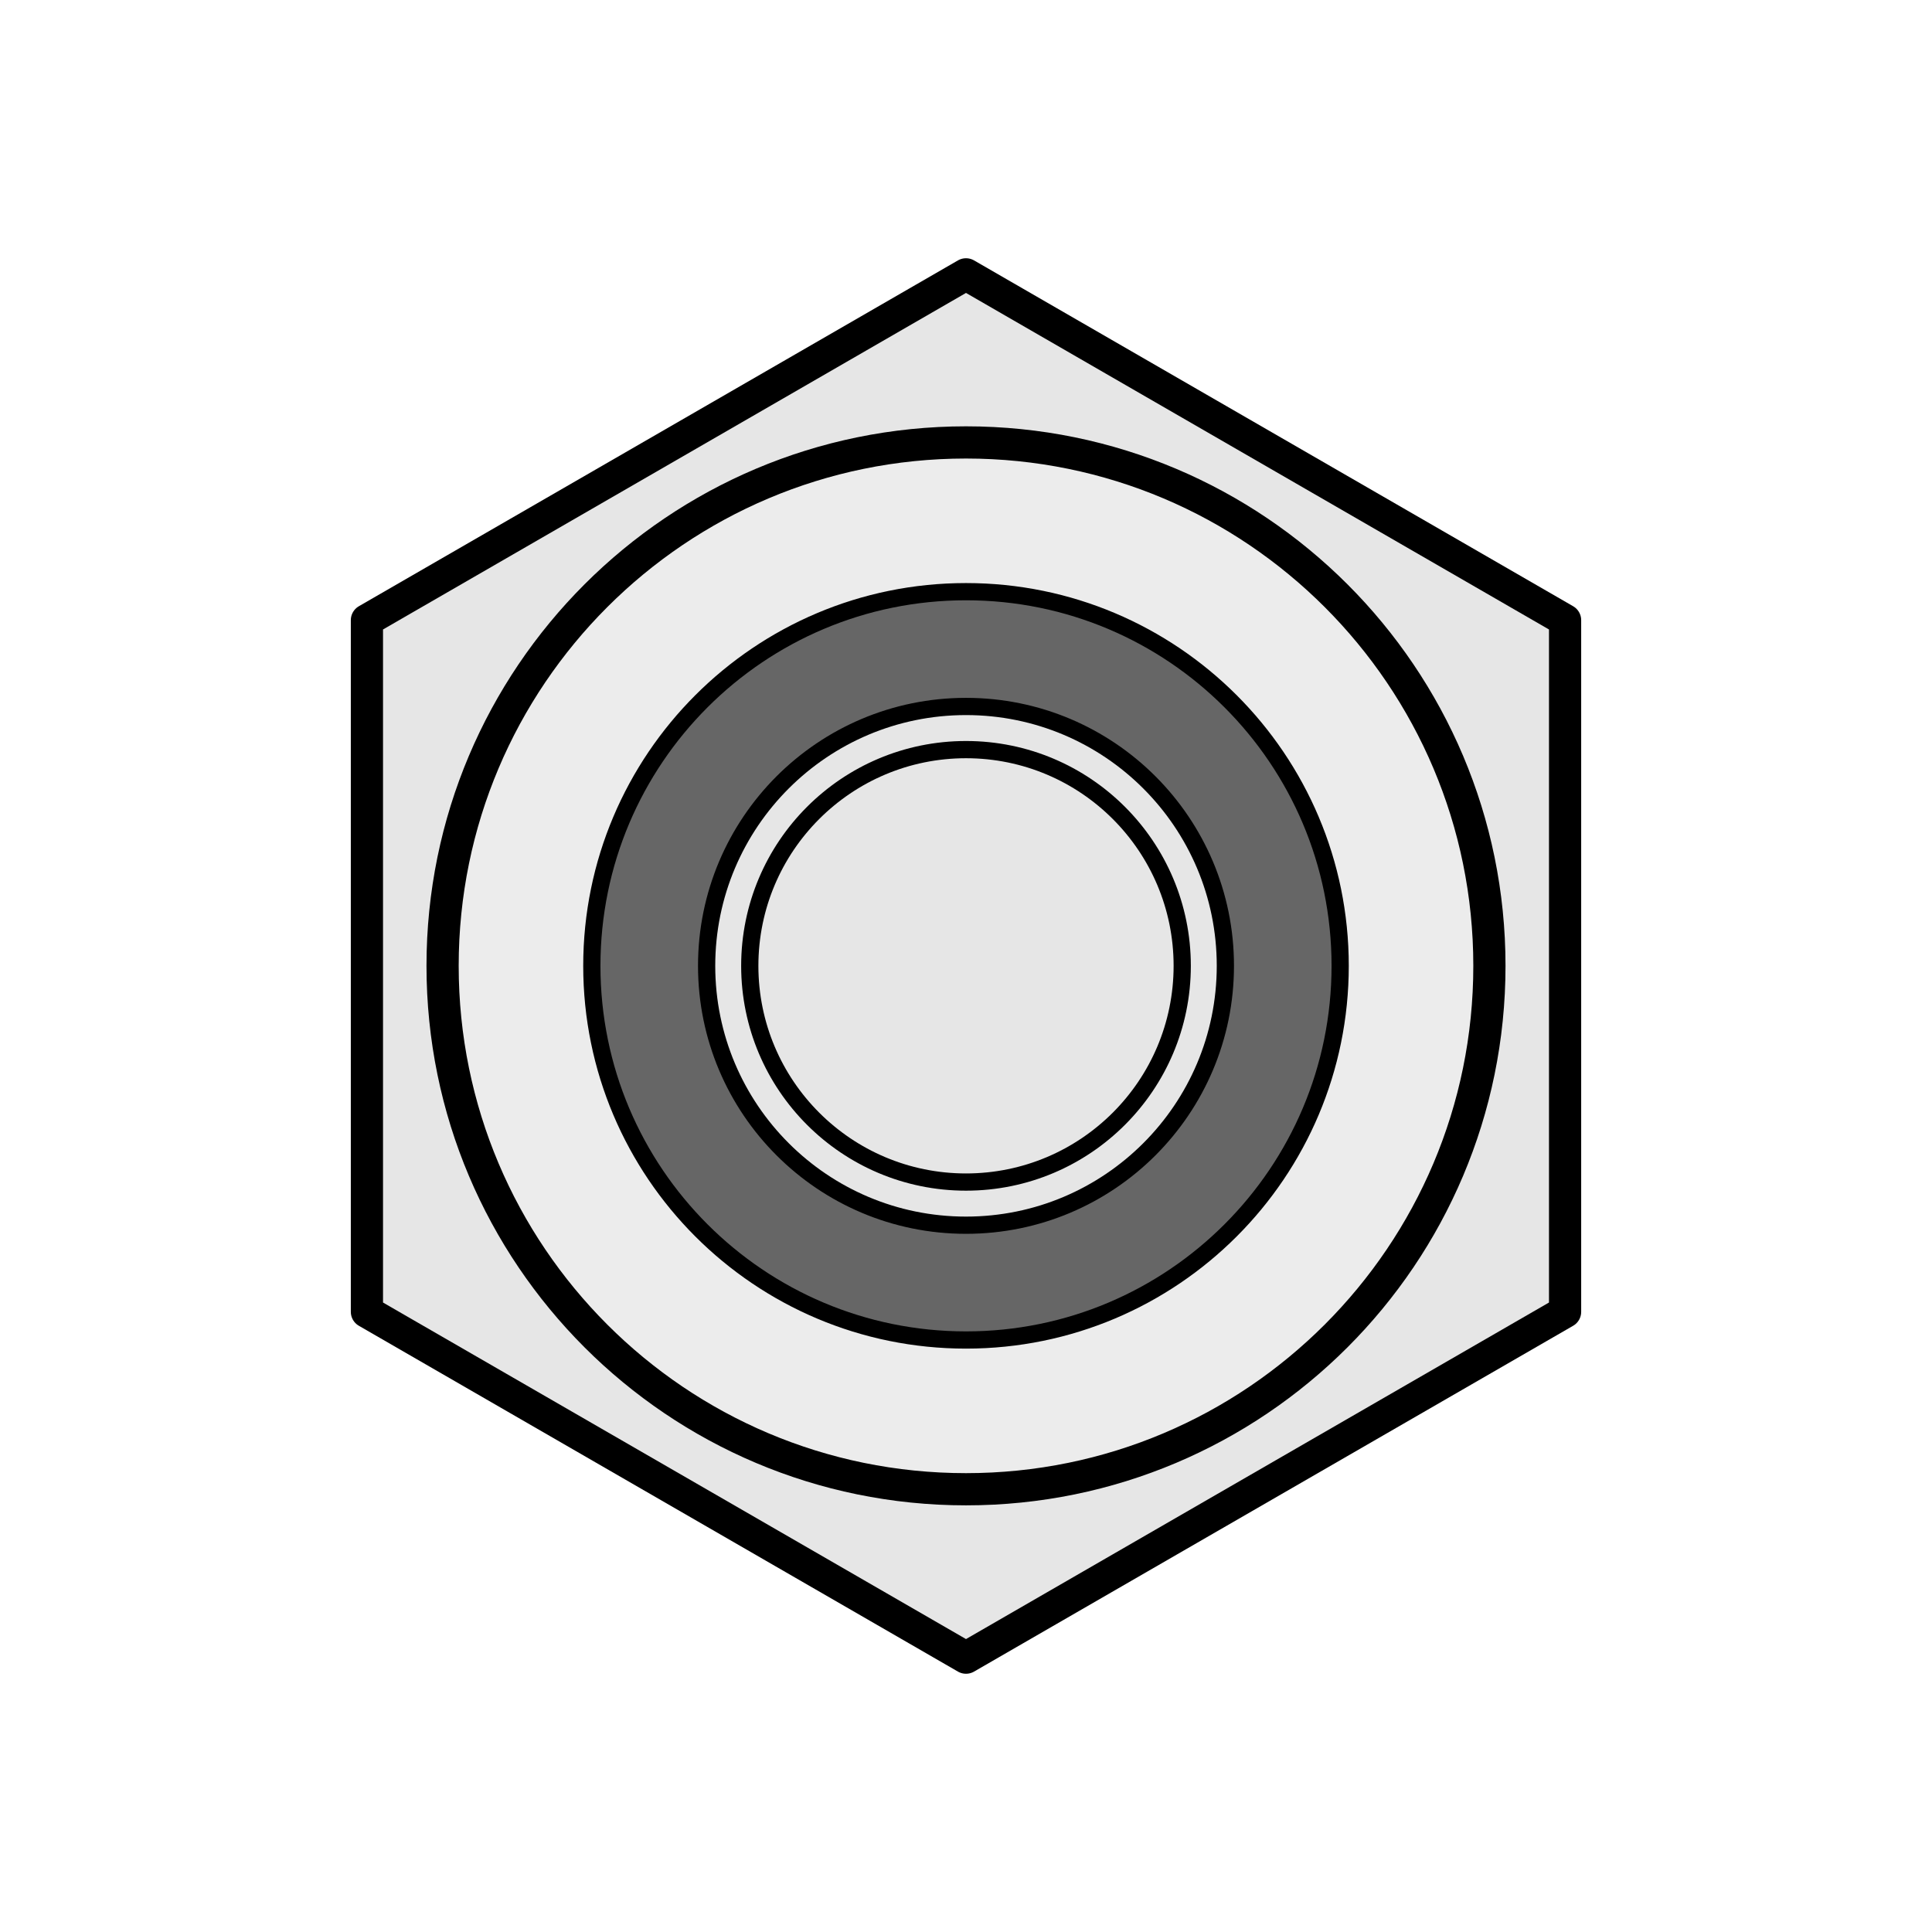
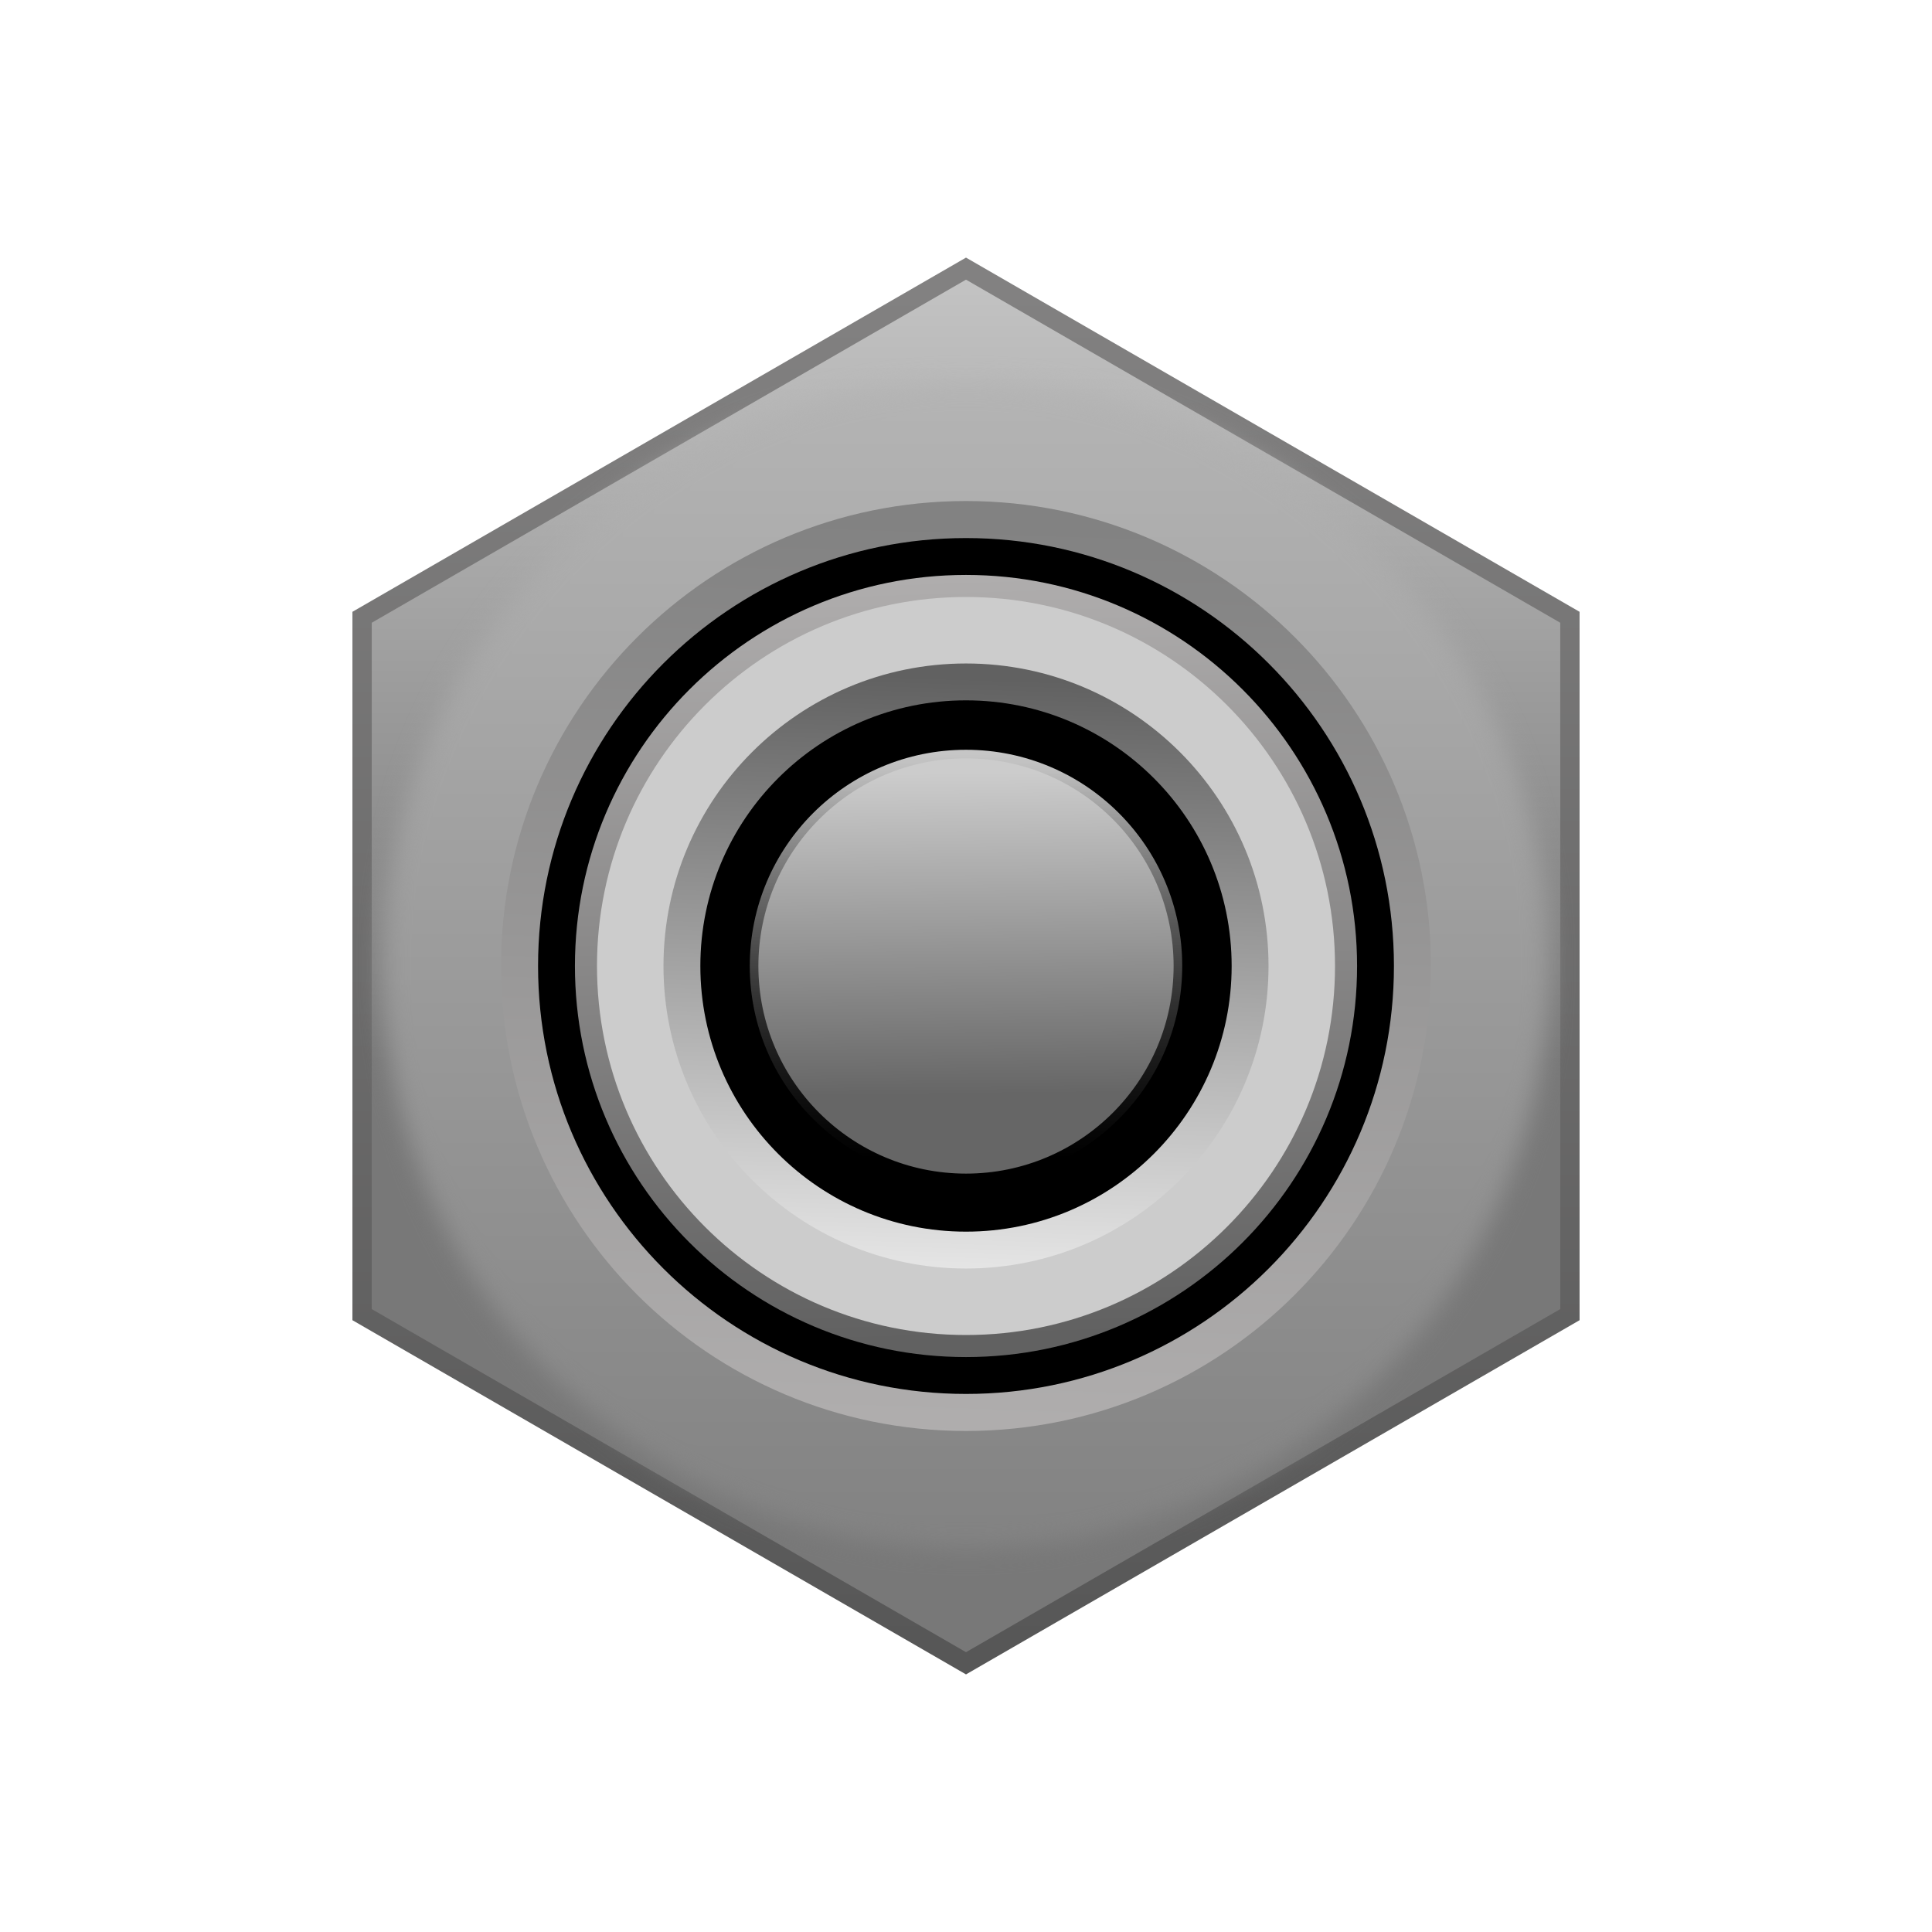
- <svg xmlns="http://www.w3.org/2000/svg" width="12mm" height="12mm" viewBox="0 0 12 12" version="1.1" id="svg826">
-   <defs id="defs820" />
+ <svg xmlns="http://www.w3.org/2000/svg" xmlns:xlink="http://www.w3.org/1999/xlink" width="12mm" height="12mm" viewBox="0 0 12 12" version="1.1" id="svg826">
+   <defs id="defs820">
+     <linearGradient xlink:href="#linearGradient838" id="linearGradient840" x1="5.937" y1="294.993" x2="5.937" y2="287.357" gradientUnits="userSpaceOnUse" gradientTransform="matrix(1.1,0,0,1.1,-0.5312334,-29.29258)" />
+     <linearGradient id="linearGradient838">
+       <stop style="stop-color:#575757;stop-opacity:1" offset="0" id="stop834" />
+       <stop style="stop-color:#828181;stop-opacity:1" offset="1" id="stop836" />
+     </linearGradient>
+     <linearGradient xlink:href="#linearGradient850" id="linearGradient844" gradientUnits="userSpaceOnUse" x1="5.937" y1="291.738" x2="5.938" y2="287.175" gradientTransform="matrix(1.065625,0,0,1.065625,-0.3271478,-19.28344)" />
+     <linearGradient id="linearGradient850">
+       <stop id="stop846" offset="0" style="stop-color:#787878;stop-opacity:1" />
+       <stop id="stop848" offset="1" style="stop-color:#c3c3c3;stop-opacity:1" />
+     </linearGradient>
+     <linearGradient xlink:href="#linearGradient942" id="linearGradient912" x1="16.4" y1="297.8" x2="16.4" y2="289.8" gradientUnits="userSpaceOnUse" gradientTransform="matrix(0.9875,0,0,0.9875,-2.647669,-1.672205)" />
+     <linearGradient id="linearGradient942">
+       <stop style="stop-color:#828282;stop-opacity:1" offset="0" id="stop938" />
+       <stop style="stop-color:#b4b4b4;stop-opacity:1" offset="1" id="stop940" />
+     </linearGradient>
+     <filter style="color-interpolation-filters:sRGB" id="filter898" x="-0.024" width="1.048" y="-0.024" height="1.048">
+       <feGaussianBlur stdDeviation="0.079" id="feGaussianBlur900" />
+     </filter>
+     <linearGradient xlink:href="#linearGradient900" id="linearGradient868" x1="4.2" y1="290" x2="4" y2="296" gradientUnits="userSpaceOnUse" gradientTransform="matrix(0.9467215,0,0,0.9467215,2.118424,13.70529)" />
+     <linearGradient id="linearGradient900">
+       <stop id="stop896" offset="0" style="stop-color:#828282;stop-opacity:1" />
+       <stop id="stop898" offset="1" style="stop-color:#b0aeae;stop-opacity:1" />
+     </linearGradient>
+     <linearGradient xlink:href="#linearGradient866" id="linearGradient874" gradientUnits="userSpaceOnUse" x1="4.2" y1="290" x2="4" y2="296" gradientTransform="matrix(0.7964482,0,0,0.7964482,2.734546,-524.2798)" />
+     <linearGradient id="linearGradient866">
+       <stop style="stop-color:#616161;stop-opacity:1" offset="0" id="stop862" />
+       <stop style="stop-color:#b0aeae;stop-opacity:1" offset="1" id="stop864" />
+     </linearGradient>
+     <linearGradient xlink:href="#linearGradient892" id="linearGradient894" x1="4" y1="290.4" x2="4" y2="295.4" gradientUnits="userSpaceOnUse" gradientTransform="matrix(0.8814104,0,0,0.8814104,2.3862,32.83495)" />
+     <linearGradient id="linearGradient892">
+       <stop style="stop-color:#cccccc;stop-opacity:1;" offset="0" id="stop888" />
+       <stop style="stop-color:#cccccc;stop-opacity:1" offset="1" id="stop890" />
+     </linearGradient>
+     <linearGradient xlink:href="#linearGradient886" id="linearGradient880" gradientUnits="userSpaceOnUse" x1="4.2" y1="290" x2="4" y2="296" gradientTransform="matrix(0.6161202,0,0,0.6161202,3.473891,110.5386)" />
+     <linearGradient id="linearGradient886">
+       <stop id="stop882" offset="0" style="stop-color:#616161;stop-opacity:1" />
+       <stop id="stop884" offset="1" style="stop-color:#e6e6e6;stop-opacity:1" />
+     </linearGradient>
+     <linearGradient gradientTransform="translate(-4.6293945e-7,7.8075e-4)" xlink:href="#linearGradient1031" id="linearGradient1033" x1="5.896" y1="289.8" x2="5.917" y2="291.8" gradientUnits="userSpaceOnUse" />
+     <linearGradient id="linearGradient1031">
+       <stop style="stop-color:#cccccc;stop-opacity:1" offset="0" id="stop1027" />
+       <stop style="stop-color:#666666;stop-opacity:1" offset="1" id="stop1029" />
+     </linearGradient>
+     <linearGradient gradientTransform="translate(-4.6293945e-7,7.8075e-4)" xlink:href="#linearGradient1023" id="linearGradient1025" x1="6" y1="292.2" x2="6" y2="289.6" gradientUnits="userSpaceOnUse" />
+     <linearGradient id="linearGradient1023">
+       <stop style="stop-color:#000000;stop-opacity:1;" offset="0" id="stop1019" />
+       <stop style="stop-color:#000000;stop-opacity:0;" offset="1" id="stop1021" />
+     </linearGradient>
+   </defs>
  <g id="layer1" transform="translate(0,-285)">
-     <path style="opacity:1;fill:#e6e6e6;fill-opacity:1;stroke:#000000;stroke-width:0.2;stroke-linecap:square;stroke-linejoin:round;stroke-miterlimit:4;stroke-dasharray:none;stroke-dashoffset:0;stroke-opacity:1;paint-order:markers fill stroke" id="path5088" d="m 6,295.296 -3.721,-2.148 -1e-7,-4.296 3.721,-2.148 3.721,2.148 2e-7,4.296 z" />
-     <circle style="opacity:1;fill:#ececec;fill-opacity:1;stroke:#000000;stroke-width:0.2;stroke-linecap:square;stroke-linejoin:round;stroke-miterlimit:4;stroke-dasharray:none;stroke-dashoffset:0;stroke-opacity:1;paint-order:markers fill stroke" id="path5084" cx="-290.999" cy="6" r="3.251" transform="rotate(-90)" />
-     <ellipse style="opacity:1;fill:#666666;fill-opacity:1;stroke:#000000;stroke-width:0.107;stroke-linecap:square;stroke-linejoin:round;stroke-miterlimit:4;stroke-dasharray:none;stroke-dashoffset:0;stroke-opacity:1;paint-order:markers fill stroke" id="path5086" cx="-290.999" cy="6" rx="2.324" ry="2.324" transform="rotate(-90)" />
-     <circle style="opacity:1;fill:#e6e6e6;fill-opacity:1;stroke:#000000;stroke-width:0.107;stroke-linecap:square;stroke-linejoin:round;stroke-miterlimit:4;stroke-dasharray:none;stroke-dashoffset:0;stroke-opacity:1;paint-order:markers fill stroke" id="path5092" cx="-290.999" cy="6" r="1.611" transform="rotate(-90)" />
-     <circle style="opacity:1;fill:#e6e6e6;fill-opacity:1;stroke:#000000;stroke-width:0.107;stroke-linecap:square;stroke-linejoin:round;stroke-miterlimit:4;stroke-dasharray:none;stroke-dashoffset:0;stroke-opacity:1;paint-order:markers fill stroke" id="path5109" cx="-290.999" cy="6" r="1.343" transform="rotate(-90)" />
+     <path d="m 6,295.4 -3.811,-2.2 -2e-7,-4.4 3.811,-2.2 3.811,2.2 10e-8,4.4 z" id="path832" style="opacity:1;fill:url(#linearGradient840);fill-opacity:1;stroke:none;stroke-width:0.205;stroke-linecap:square;stroke-linejoin:round;stroke-miterlimit:4;stroke-dasharray:none;stroke-dashoffset:0;stroke-opacity:1;paint-order:markers fill stroke" />
+     <path style="opacity:1;fill:url(#linearGradient844);fill-opacity:1;stroke:none;stroke-width:0.198;stroke-linecap:square;stroke-linejoin:round;stroke-miterlimit:4;stroke-dasharray:none;stroke-dashoffset:0;stroke-opacity:1;paint-order:markers fill stroke" id="path842" d="m 6,295.262 -3.691,-2.131 -1e-7,-4.263 3.691,-2.131 3.691,2.131 1e-7,4.263 z" />
+     <circle style="opacity:1;fill:url(#linearGradient912);fill-opacity:1;stroke:none;stroke-width:0.439;stroke-linecap:square;stroke-linejoin:round;stroke-miterlimit:4;stroke-dasharray:none;stroke-dashoffset:0;stroke-opacity:1;paint-order:markers fill stroke;filter:url(#filter898)" id="circle902" cx="13.4" cy="288.443" r="3.95" transform="matrix(0.9166667,0,0,0.9166667,-6.283336,26.59383)" />
+     <circle style="opacity:1;fill:url(#linearGradient868);fill-opacity:1;stroke:none;stroke-width:0.193;stroke-linecap:square;stroke-linejoin:round;stroke-miterlimit:4;stroke-dasharray:none;stroke-dashoffset:0;stroke-opacity:1;paint-order:markers fill stroke" id="path5086-8" cx="6" cy="291" r="2.888" />
+     <circle r="2.658" cy="291" cx="6" id="circle852" style="opacity:1;fill:#000000;fill-opacity:1;stroke:none;stroke-width:0.177;stroke-linecap:square;stroke-linejoin:round;stroke-miterlimit:4;stroke-dasharray:none;stroke-dashoffset:0;stroke-opacity:1;paint-order:markers fill stroke" />
+     <circle r="2.429" cy="-291" cx="6" id="circle872" style="opacity:1;fill:url(#linearGradient874);fill-opacity:1;stroke:none;stroke-width:0.162;stroke-linecap:square;stroke-linejoin:round;stroke-miterlimit:4;stroke-dasharray:none;stroke-dashoffset:0;stroke-opacity:1;paint-order:markers fill stroke" transform="scale(1,-1)" />
+     <circle style="opacity:1;fill:url(#linearGradient894);fill-opacity:1;stroke:none;stroke-width:0.255;stroke-linecap:square;stroke-linejoin:round;stroke-miterlimit:4;stroke-dasharray:none;stroke-dashoffset:0;stroke-opacity:1;paint-order:markers fill stroke" id="path5092-21" cx="6" cy="291" r="2.292" />
+     <circle r="1.879" cy="291" cx="6" id="circle878" style="opacity:1;fill:url(#linearGradient880);fill-opacity:1;stroke:none;stroke-width:0.125;stroke-linecap:square;stroke-linejoin:round;stroke-miterlimit:4;stroke-dasharray:none;stroke-dashoffset:0;stroke-opacity:1;paint-order:markers fill stroke" />
+     <circle r="1.65" cy="291" cx="6" id="circle870" style="opacity:1;fill:#000000;fill-opacity:1;stroke:none;stroke-width:0.183;stroke-linecap:square;stroke-linejoin:round;stroke-miterlimit:4;stroke-dasharray:none;stroke-dashoffset:0;stroke-opacity:1;paint-order:markers fill stroke" />
+     <circle style="opacity:1;fill:url(#linearGradient1033);fill-opacity:1;stroke:url(#linearGradient1025);stroke-width:0.107;stroke-linecap:square;stroke-linejoin:round;stroke-miterlimit:4;stroke-dasharray:none;stroke-dashoffset:0;stroke-opacity:1;paint-order:markers fill stroke" id="path5109" cx="6" cy="291" r="1.343" />
  </g>
</svg>
